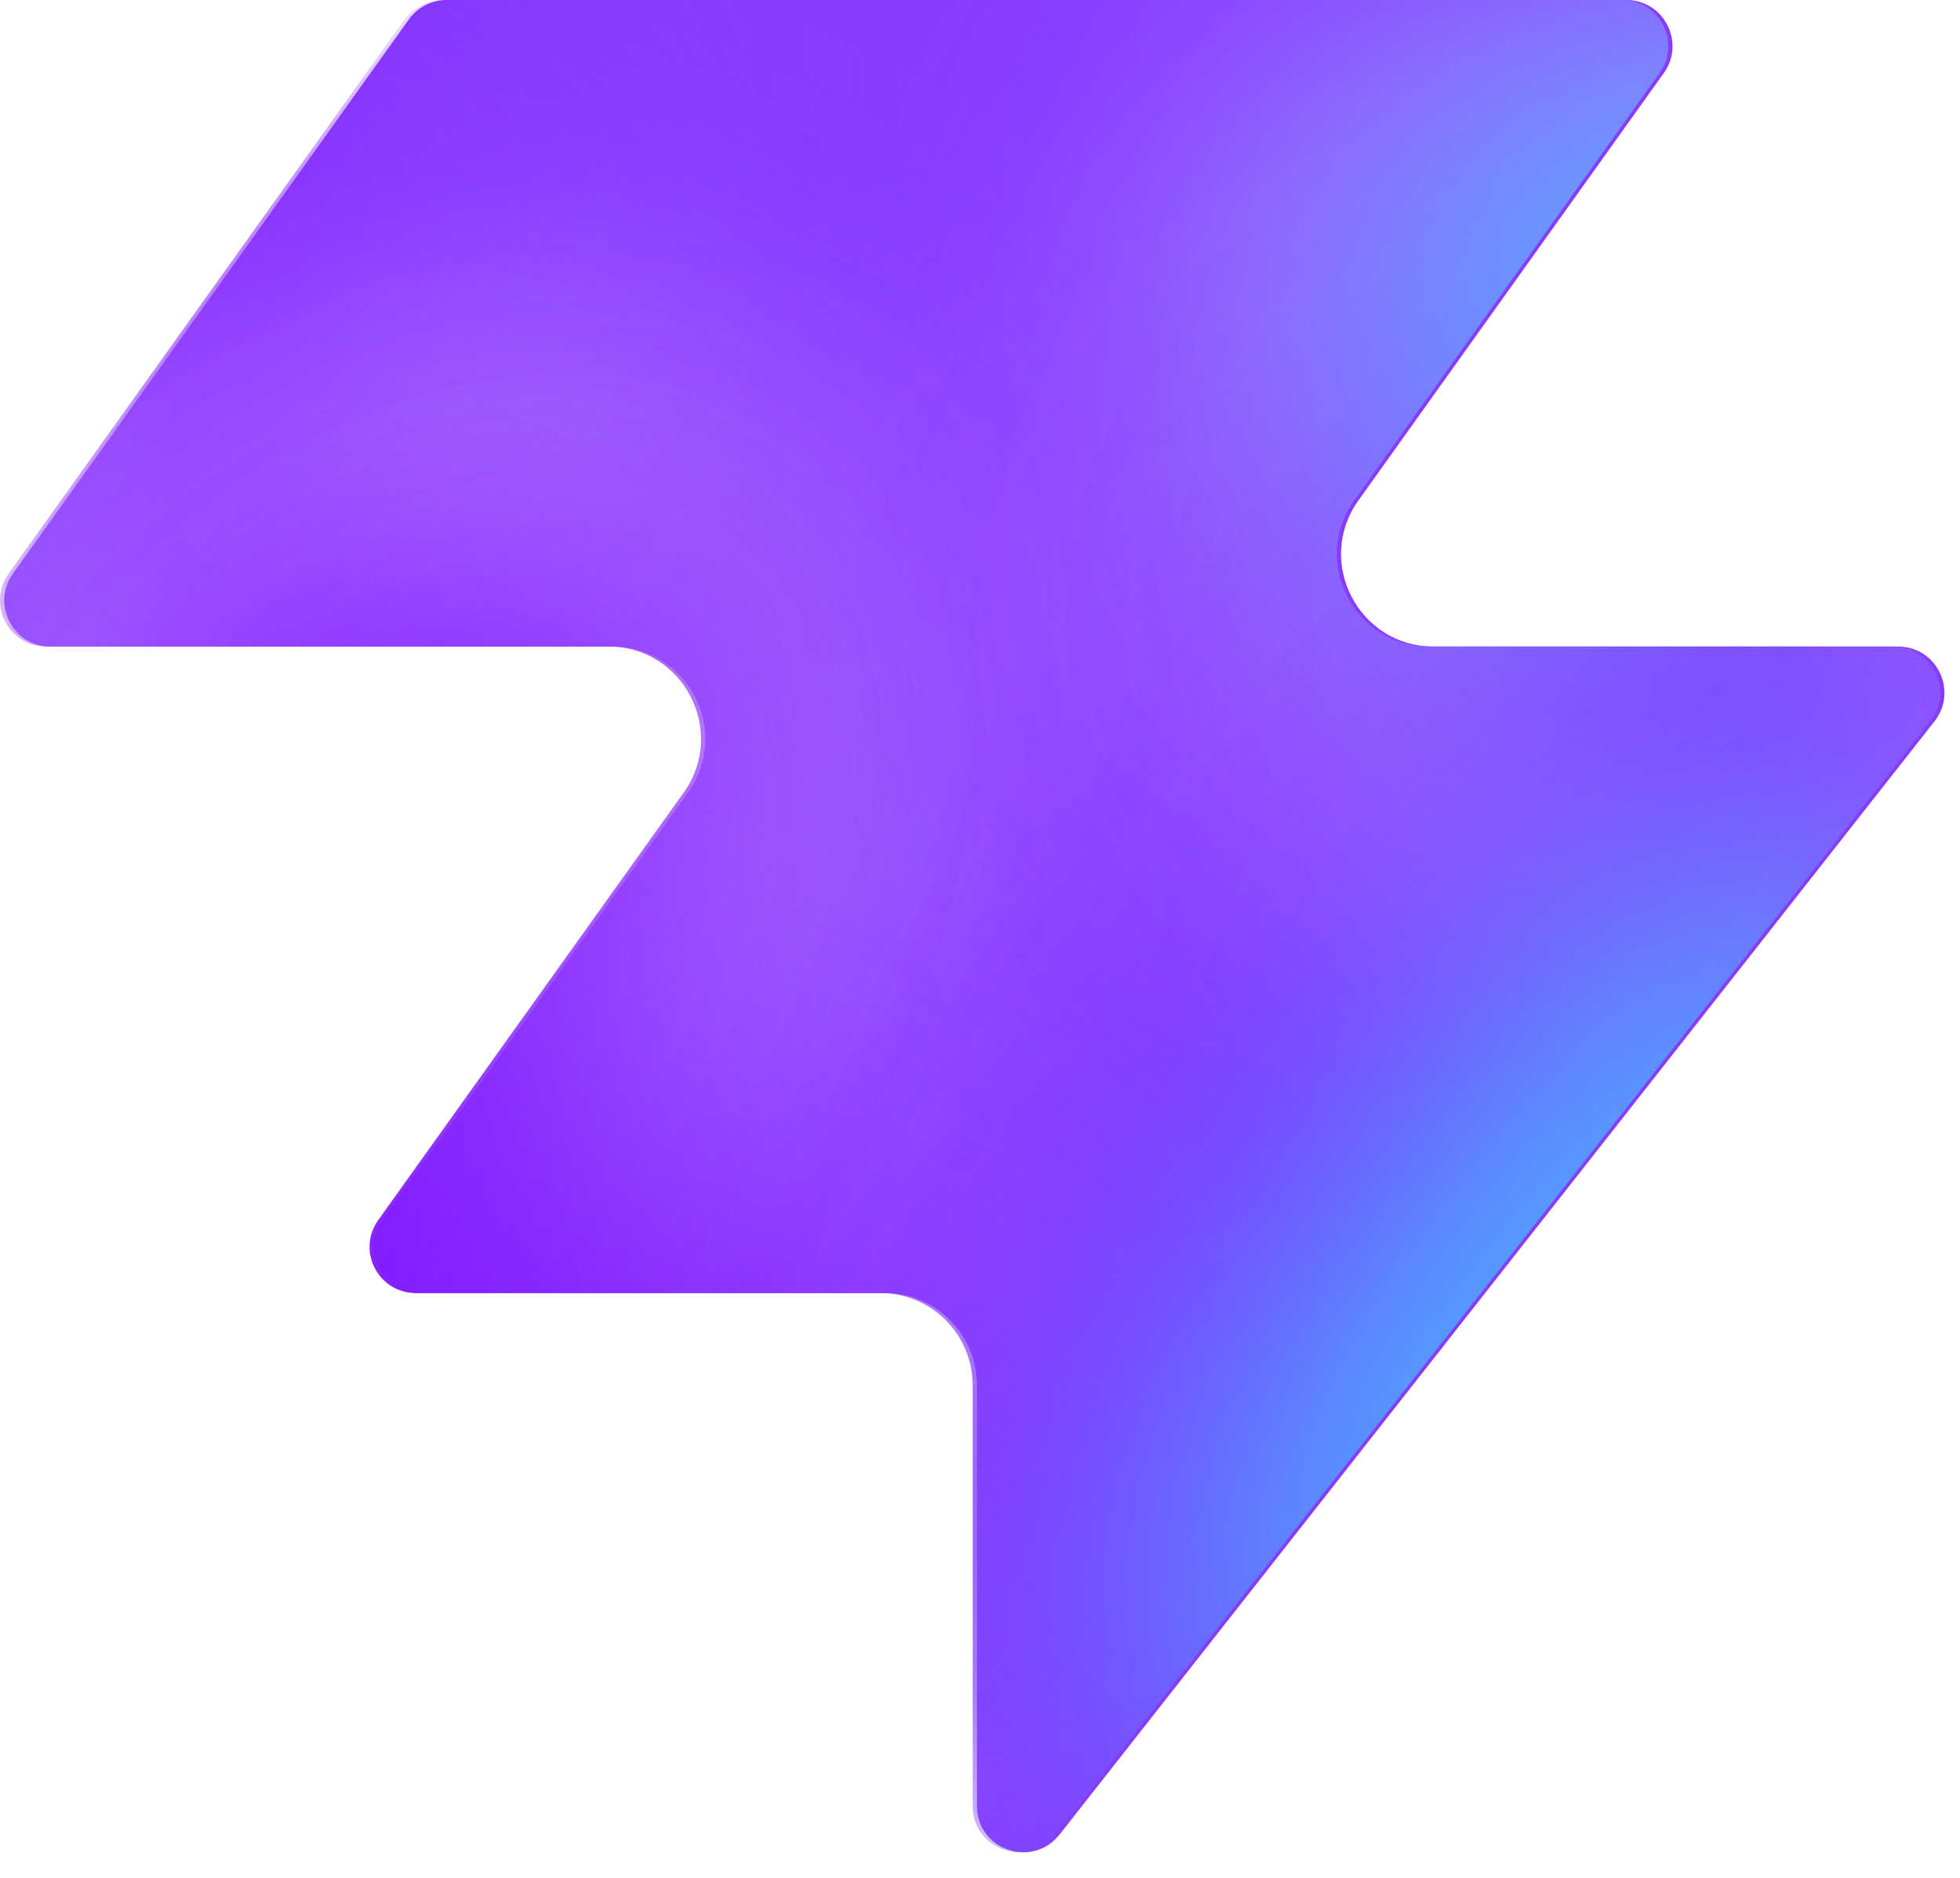
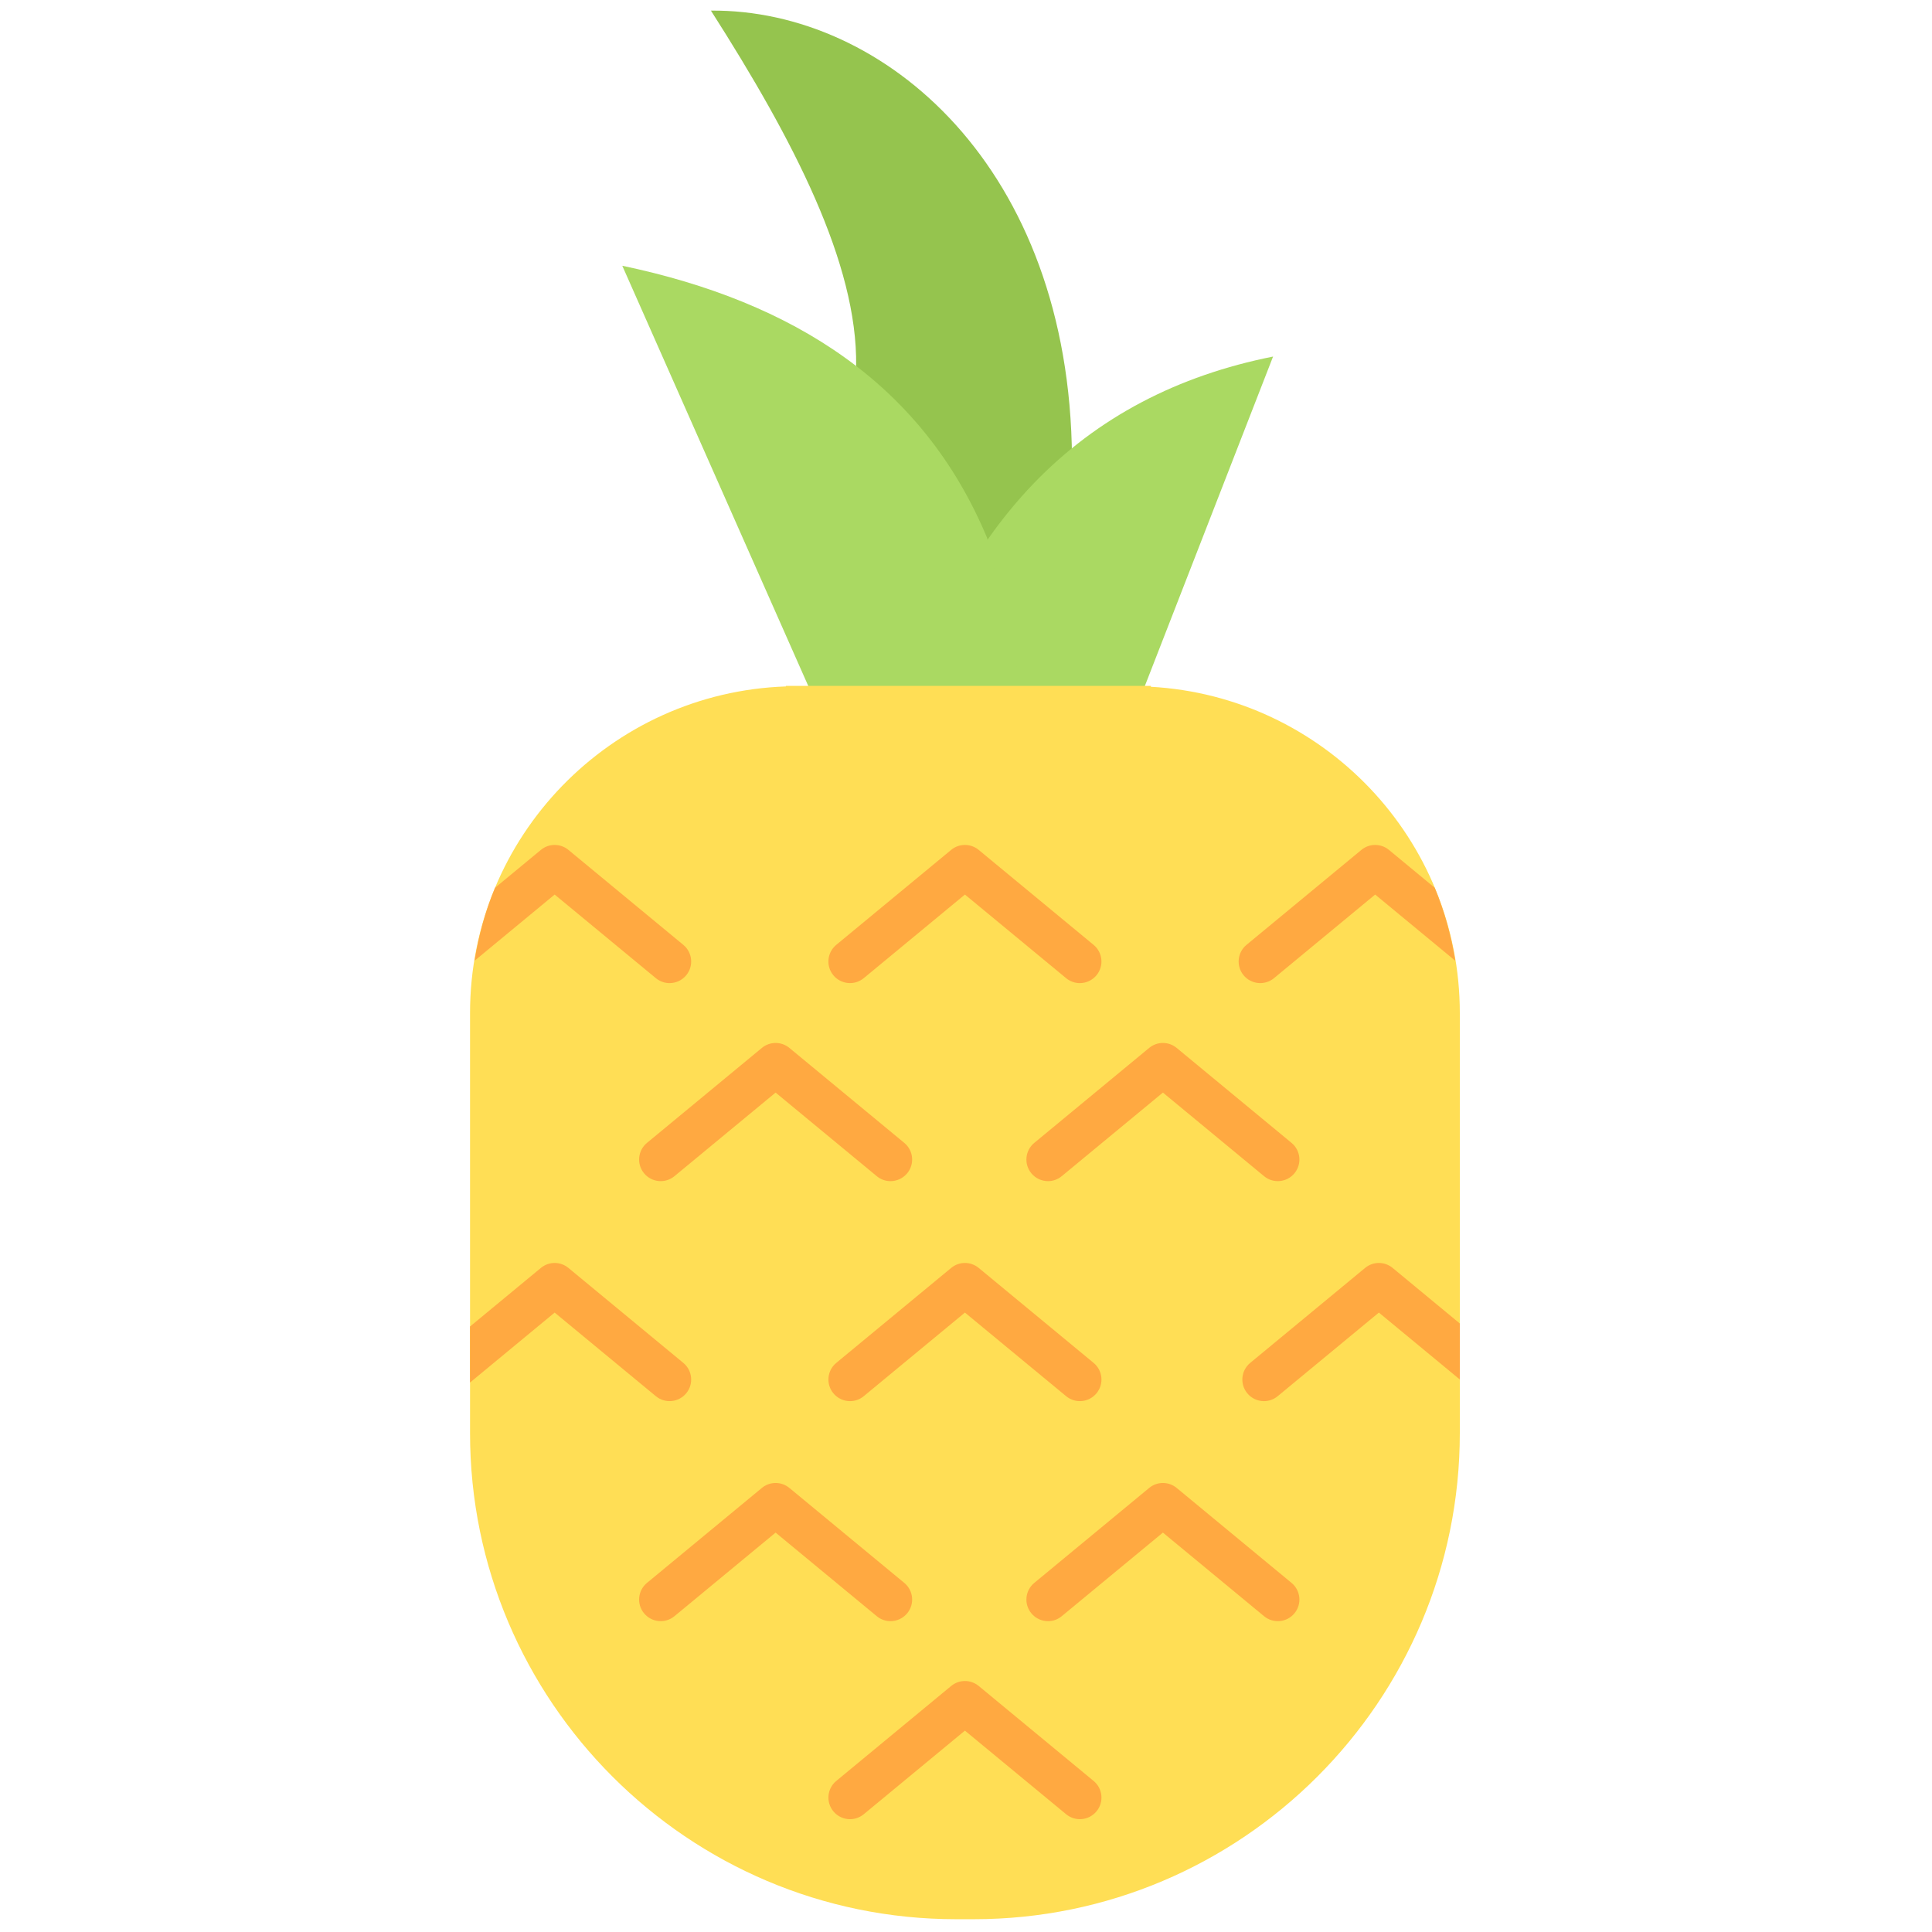
- <svg xmlns="http://www.w3.org/2000/svg" width="48" height="46" fill="none" viewBox="0 0 48 46">
-   <path fill="#863bff" d="M25.946 44.938c-.664.845-2.021.375-2.021-.698V33.937a2.26 2.26 0 0 0-2.262-2.262H10.287c-.92 0-1.456-1.04-.92-1.788l7.48-10.471c1.07-1.497 0-3.578-1.842-3.578H1.237c-.92 0-1.456-1.04-.92-1.788L10.013.474c.214-.297.556-.474.92-.474h28.894c.92 0 1.456 1.04.92 1.788l-7.48 10.471c-1.07 1.498 0 3.579 1.842 3.579h11.377c.943 0 1.473 1.088.89 1.83L25.947 44.94z" style="fill:#863bff;fill:color(display-p3 .525 .23 1);fill-opacity:1" />
-   <mask id="a" width="48" height="46" x="0" y="0" maskUnits="userSpaceOnUse" style="mask-type:alpha">
-     <path fill="#000" d="M25.842 44.938c-.664.844-2.021.375-2.021-.698V33.937a2.26 2.26 0 0 0-2.262-2.262H10.183c-.92 0-1.456-1.04-.92-1.788l7.48-10.471c1.07-1.498 0-3.579-1.842-3.579H1.133c-.92 0-1.456-1.04-.92-1.787L9.91.473c.214-.297.556-.474.92-.474h28.894c.92 0 1.456 1.04.92 1.788l-7.48 10.471c-1.07 1.498 0 3.578 1.842 3.578h11.377c.943 0 1.473 1.088.89 1.832L25.843 44.94z" style="fill:#000;fill-opacity:1" />
-   </mask>
-   <g mask="url(#a)">
-     <g filter="url(#b)">
-       <ellipse cx="5.508" cy="14.704" fill="#ede6ff" rx="5.508" ry="14.704" style="fill:#ede6ff;fill:color(display-p3 .927 .903 1);fill-opacity:1" transform="matrix(.00324 1 1 -.00324 -4.47 31.516)" />
-     </g>
-     <g filter="url(#c)">
-       <ellipse cx="10.399" cy="29.851" fill="#ede6ff" rx="10.399" ry="29.851" style="fill:#ede6ff;fill:color(display-p3 .927 .903 1);fill-opacity:1" transform="matrix(.00324 1 1 -.00324 -39.328 7.883)" />
-     </g>
-     <g filter="url(#d)">
-       <ellipse cx="5.508" cy="30.487" fill="#7e14ff" rx="5.508" ry="30.487" style="fill:#7e14ff;fill:color(display-p3 .492 .077 1);fill-opacity:1" transform="rotate(89.814 -25.913 -14.639)scale(1 -1)" />
-     </g>
-     <g filter="url(#e)">
-       <ellipse cx="5.508" cy="30.599" fill="#7e14ff" rx="5.508" ry="30.599" style="fill:#7e14ff;fill:color(display-p3 .492 .077 1);fill-opacity:1" transform="rotate(89.814 -32.644 -3.334)scale(1 -1)" />
-     </g>
-     <g filter="url(#f)">
-       <ellipse cx="5.508" cy="30.599" fill="#7e14ff" rx="5.508" ry="30.599" style="fill:#7e14ff;fill:color(display-p3 .492 .077 1);fill-opacity:1" transform="matrix(.00324 1 1 -.00324 -34.34 30.47)" />
-     </g>
-     <g filter="url(#g)">
-       <ellipse cx="14.072" cy="22.078" fill="#ede6ff" rx="14.072" ry="22.078" style="fill:#ede6ff;fill:color(display-p3 .927 .903 1);fill-opacity:1" transform="rotate(93.35 24.506 48.493)scale(-1 1)" />
-     </g>
-     <g filter="url(#h)">
-       <ellipse cx="3.47" cy="21.501" fill="#7e14ff" rx="3.47" ry="21.501" style="fill:#7e14ff;fill:color(display-p3 .492 .077 1);fill-opacity:1" transform="rotate(89.009 28.708 47.59)scale(-1 1)" />
-     </g>
-     <g filter="url(#i)">
-       <ellipse cx="3.47" cy="21.501" fill="#7e14ff" rx="3.47" ry="21.501" style="fill:#7e14ff;fill:color(display-p3 .492 .077 1);fill-opacity:1" transform="rotate(89.009 28.708 47.59)scale(-1 1)" />
-     </g>
-     <g filter="url(#j)">
-       <ellipse cx=".387" cy="8.972" fill="#7e14ff" rx="4.407" ry="29.108" style="fill:#7e14ff;fill:color(display-p3 .492 .077 1);fill-opacity:1" transform="rotate(39.51 .387 8.972)" />
-     </g>
-     <g filter="url(#k)">
-       <ellipse cx="47.523" cy="-6.092" fill="#7e14ff" rx="4.407" ry="29.108" style="fill:#7e14ff;fill:color(display-p3 .492 .077 1);fill-opacity:1" transform="rotate(37.892 47.523 -6.092)" />
-     </g>
-     <g filter="url(#l)">
-       <ellipse cx="41.412" cy="6.333" fill="#47bfff" rx="5.971" ry="9.665" style="fill:#47bfff;fill:color(display-p3 .28 .748 1);fill-opacity:1" transform="rotate(37.892 41.412 6.333)" />
-     </g>
-     <g filter="url(#m)">
-       <ellipse cx="-1.879" cy="38.332" fill="#7e14ff" rx="4.407" ry="29.108" style="fill:#7e14ff;fill:color(display-p3 .492 .077 1);fill-opacity:1" transform="rotate(37.892 -1.88 38.332)" />
-     </g>
-     <g filter="url(#n)">
-       <ellipse cx="-1.879" cy="38.332" fill="#7e14ff" rx="4.407" ry="29.108" style="fill:#7e14ff;fill:color(display-p3 .492 .077 1);fill-opacity:1" transform="rotate(37.892 -1.88 38.332)" />
-     </g>
-     <g filter="url(#o)">
-       <ellipse cx="35.651" cy="29.907" fill="#7e14ff" rx="4.407" ry="29.108" style="fill:#7e14ff;fill:color(display-p3 .492 .077 1);fill-opacity:1" transform="rotate(37.892 35.651 29.907)" />
-     </g>
-     <g filter="url(#p)">
-       <ellipse cx="38.418" cy="32.4" fill="#47bfff" rx="5.971" ry="15.297" style="fill:#47bfff;fill:color(display-p3 .28 .748 1);fill-opacity:1" transform="rotate(37.892 38.418 32.4)" />
-     </g>
+ <svg xmlns="http://www.w3.org/2000/svg" version="1.1" width="256" height="256" viewBox="0 0 256 256" xml:space="preserve">
+   <g style="stroke: none; stroke-width: 0; stroke-dasharray: none; stroke-linecap: butt; stroke-linejoin: miter; stroke-miterlimit: 10; fill: none; fill-rule: nonzero; opacity: 1;" transform="translate(1.406593 1.406593) scale(2.81 2.81)">
+     <path d="M 39.871 16.76 C 39.939 11.936 36.928 6.113 33.023 0 c 8.181 -0.069 16.928 7.395 17.026 21.104 l -6.117 6.015 L 39.871 16.76 z" style="stroke: none; stroke-width: 1; stroke-dasharray: none; stroke-linecap: butt; stroke-linejoin: miter; stroke-miterlimit: 10; fill: rgb(149,196,78); fill-rule: nonzero; opacity: 1;" transform=" matrix(1 0 0 1 0 0) " stroke-linecap="round" />
+     <path d="M 52.904 33.339 l 6.627 -17.026 c -8.967 1.786 -15.187 7.832 -17.995 19.167 L 52.904 33.339 z" style="stroke: none; stroke-width: 1; stroke-dasharray: none; stroke-linecap: butt; stroke-linejoin: miter; stroke-miterlimit: 10; fill: rgb(170,217,98); fill-rule: nonzero; opacity: 1;" transform=" matrix(1 0 0 1 0 0) " stroke-linecap="round" />
+     <path d="M 37.611 31.841 l -8.768 -19.81 c 8.076 1.694 14.174 5.573 17.206 12.84 l 1.852 8.06 l -9.673 0.408 L 37.611 31.841 z" style="stroke: none; stroke-width: 1; stroke-dasharray: none; stroke-linecap: butt; stroke-linejoin: miter; stroke-miterlimit: 10; fill: rgb(170,217,98); fill-rule: nonzero; opacity: 1;" transform=" matrix(1 0 0 1 0 0) " stroke-linecap="round" />
+     <path d="M 53.765 31.884 c 0.002 -0.014 0.005 -0.029 0.007 -0.043 h -2.055 h -5.667 h -2.031 h -5.435 h -2.03 c 0.001 0.009 0.003 0.018 0.004 0.027 c -8.258 0.286 -14.894 7.076 -14.894 15.403 v 19.808 C 21.663 79.718 31.946 90 44.585 90 h 0.83 c 12.639 0 22.922 -10.282 22.922 -22.921 V 47.271 C 68.337 39.053 61.873 32.334 53.765 31.884 z" style="stroke: none; stroke-width: 1; stroke-dasharray: none; stroke-linecap: butt; stroke-linejoin: miter; stroke-miterlimit: 10; fill: rgb(255,222,85); fill-rule: nonzero; opacity: 1;" transform=" matrix(1 0 0 1 0 0) " stroke-linecap="round" />
+     <path d="M 50.418 45.858 c -0.228 0 -0.457 -0.077 -0.647 -0.234 L 45 41.682 l -4.77 3.942 c -0.433 0.358 -1.075 0.297 -1.434 -0.136 c -0.358 -0.433 -0.297 -1.075 0.136 -1.433 l 5.419 -4.479 c 0.377 -0.311 0.921 -0.311 1.298 0 l 5.419 4.479 c 0.434 0.358 0.495 1 0.136 1.433 C 51.002 45.732 50.711 45.858 50.418 45.858 z" style="stroke: none; stroke-width: 1; stroke-dasharray: none; stroke-linecap: butt; stroke-linejoin: miter; stroke-miterlimit: 10; fill: rgb(255,169,65); fill-rule: nonzero; opacity: 1;" transform=" matrix(1 0 0 1 0 0) " stroke-linecap="round" />
+     <path d="M 48.919 55.196 c -0.293 0 -0.585 -0.126 -0.786 -0.37 c -0.359 -0.433 -0.297 -1.075 0.136 -1.433 l 5.419 -4.479 c 0.376 -0.312 0.921 -0.312 1.297 0 l 5.418 4.479 c 0.434 0.358 0.495 1 0.136 1.433 c -0.357 0.433 -1.001 0.495 -1.433 0.136 l -4.77 -3.942 l -4.771 3.942 C 49.377 55.119 49.147 55.196 48.919 55.196 z" style="stroke: none; stroke-width: 1; stroke-dasharray: none; stroke-linecap: butt; stroke-linejoin: miter; stroke-miterlimit: 10; fill: rgb(255,169,65); fill-rule: nonzero; opacity: 1;" transform=" matrix(1 0 0 1 0 0) " stroke-linecap="round" />
+     <path d="M 41.491 55.196 c -0.229 0 -0.458 -0.077 -0.648 -0.234 l -4.77 -3.942 l -4.77 3.942 c -0.434 0.359 -1.075 0.297 -1.433 -0.136 c -0.358 -0.433 -0.298 -1.075 0.136 -1.433 l 5.419 -4.479 c 0.377 -0.312 0.921 -0.312 1.298 0 l 5.419 4.479 c 0.434 0.358 0.494 1 0.136 1.433 C 42.075 55.069 41.784 55.196 41.491 55.196 z" style="stroke: none; stroke-width: 1; stroke-dasharray: none; stroke-linecap: butt; stroke-linejoin: miter; stroke-miterlimit: 10; fill: rgb(255,169,65); fill-rule: nonzero; opacity: 1;" transform=" matrix(1 0 0 1 0 0) " stroke-linecap="round" />
+     <path d="M 39.582 65.57 c -0.293 0 -0.584 -0.126 -0.785 -0.37 c -0.358 -0.433 -0.298 -1.075 0.136 -1.433 l 5.419 -4.479 c 0.377 -0.312 0.921 -0.312 1.298 0 l 5.419 4.479 c 0.434 0.358 0.495 1 0.136 1.433 c -0.358 0.433 -0.998 0.495 -1.433 0.136 L 45 61.394 l -4.77 3.942 C 40.04 65.494 39.81 65.57 39.582 65.57 z" style="stroke: none; stroke-width: 1; stroke-dasharray: none; stroke-linecap: butt; stroke-linejoin: miter; stroke-miterlimit: 10; fill: rgb(255,169,65); fill-rule: nonzero; opacity: 1;" transform=" matrix(1 0 0 1 0 0) " stroke-linecap="round" />
+     <path d="M 48.919 75.945 c -0.293 0 -0.585 -0.126 -0.786 -0.37 c -0.359 -0.433 -0.297 -1.075 0.136 -1.433 l 5.419 -4.479 c 0.376 -0.312 0.921 -0.312 1.297 0 l 5.418 4.479 c 0.434 0.358 0.495 1 0.136 1.433 c -0.357 0.433 -1.001 0.495 -1.433 0.136 l -4.77 -3.942 l -4.771 3.942 C 49.377 75.869 49.147 75.945 48.919 75.945 z" style="stroke: none; stroke-width: 1; stroke-dasharray: none; stroke-linecap: butt; stroke-linejoin: miter; stroke-miterlimit: 10; fill: rgb(255,169,65); fill-rule: nonzero; opacity: 1;" transform=" matrix(1 0 0 1 0 0) " stroke-linecap="round" />
+     <path d="M 41.491 75.945 c -0.229 0 -0.458 -0.077 -0.648 -0.234 l -4.77 -3.942 l -4.77 3.942 c -0.434 0.358 -1.075 0.297 -1.433 -0.136 c -0.358 -0.433 -0.298 -1.075 0.136 -1.433 l 5.419 -4.479 c 0.377 -0.312 0.921 -0.312 1.298 0 l 5.419 4.479 c 0.434 0.358 0.494 1 0.136 1.433 C 42.075 75.819 41.784 75.945 41.491 75.945 z" style="stroke: none; stroke-width: 1; stroke-dasharray: none; stroke-linecap: butt; stroke-linejoin: miter; stroke-miterlimit: 10; fill: rgb(255,169,65); fill-rule: nonzero; opacity: 1;" transform=" matrix(1 0 0 1 0 0) " stroke-linecap="round" />
+     <path d="M 39.582 85.283 c -0.293 0 -0.584 -0.126 -0.785 -0.37 c -0.358 -0.433 -0.298 -1.075 0.136 -1.433 l 5.419 -4.479 c 0.377 -0.312 0.921 -0.312 1.298 0 l 5.419 4.479 c 0.434 0.358 0.495 1 0.136 1.433 c -0.358 0.433 -0.998 0.495 -1.433 0.136 L 45 81.107 l -4.77 3.942 C 40.04 85.206 39.81 85.283 39.582 85.283 z" style="stroke: none; stroke-width: 1; stroke-dasharray: none; stroke-linecap: butt; stroke-linejoin: miter; stroke-miterlimit: 10; fill: rgb(255,169,65); fill-rule: nonzero; opacity: 1;" transform=" matrix(1 0 0 1 0 0) " stroke-linecap="round" />
+     <path d="M 68.337 61.908 l -3.169 -2.62 c -0.376 -0.312 -0.921 -0.312 -1.297 0 l -5.419 4.479 c -0.434 0.358 -0.495 1 -0.136 1.433 c 0.201 0.244 0.492 0.37 0.786 0.37 c 0.228 0 0.457 -0.077 0.647 -0.234 l 4.771 -3.942 l 3.817 3.155 V 61.908 z" style="stroke: none; stroke-width: 1; stroke-dasharray: none; stroke-linecap: butt; stroke-linejoin: miter; stroke-miterlimit: 10; fill: rgb(255,169,65); fill-rule: nonzero; opacity: 1;" transform=" matrix(1 0 0 1 0 0) " stroke-linecap="round" />
+     <path d="M 68.122 44.803 c -0.194 -1.199 -0.515 -2.354 -0.97 -3.443 l -2.158 -1.784 c -0.377 -0.311 -0.921 -0.311 -1.298 0 l -5.419 4.479 c -0.434 0.358 -0.494 1 -0.136 1.433 c 0.359 0.434 1.001 0.494 1.434 0.136 l 4.77 -3.942 L 68.122 44.803 z" style="stroke: none; stroke-width: 1; stroke-dasharray: none; stroke-linecap: butt; stroke-linejoin: miter; stroke-miterlimit: 10; fill: rgb(255,169,65); fill-rule: nonzero; opacity: 1;" transform=" matrix(1 0 0 1 0 0) " stroke-linecap="round" />
+     <path d="M 31.072 45.858 c 0.293 0 0.585 -0.126 0.786 -0.37 c 0.359 -0.433 0.297 -1.075 -0.136 -1.433 l -5.419 -4.479 c -0.377 -0.311 -0.921 -0.311 -1.298 0 l -2.163 1.788 c -0.453 1.087 -0.77 2.242 -0.963 3.438 l 3.775 -3.12 l 4.771 3.942 C 30.615 45.781 30.845 45.858 31.072 45.858 z" style="stroke: none; stroke-width: 1; stroke-dasharray: none; stroke-linecap: butt; stroke-linejoin: miter; stroke-miterlimit: 10; fill: rgb(255,169,65); fill-rule: nonzero; opacity: 1;" transform=" matrix(1 0 0 1 0 0) " stroke-linecap="round" />
+     <path d="M 21.663 64.693 l 3.991 -3.299 l 4.771 3.942 c 0.435 0.359 1.075 0.296 1.433 -0.136 c 0.359 -0.433 0.297 -1.075 -0.136 -1.433 l -5.419 -4.479 c -0.377 -0.312 -0.921 -0.312 -1.298 0 l -3.342 2.763 V 64.693 z" style="stroke: none; stroke-width: 1; stroke-dasharray: none; stroke-linecap: butt; stroke-linejoin: miter; stroke-miterlimit: 10; fill: rgb(255,169,65); fill-rule: nonzero; opacity: 1;" transform=" matrix(1 0 0 1 0 0) " stroke-linecap="round" />
  </g>
-   <defs>
-     <filter id="b" width="60.045" height="41.654" x="-19.77" y="16.149" color-interpolation-filters="sRGB" filterUnits="userSpaceOnUse">
-       <feFlood flood-opacity="0" result="BackgroundImageFix" />
-       <feBlend in="SourceGraphic" in2="BackgroundImageFix" result="shape" />
-       <feGaussianBlur result="effect1_foregroundBlur_2002_17158" stdDeviation="7.659" />
-     </filter>
-     <filter id="c" width="90.34" height="51.437" x="-54.613" y="-7.533" color-interpolation-filters="sRGB" filterUnits="userSpaceOnUse">
-       <feFlood flood-opacity="0" result="BackgroundImageFix" />
-       <feBlend in="SourceGraphic" in2="BackgroundImageFix" result="shape" />
-       <feGaussianBlur result="effect1_foregroundBlur_2002_17158" stdDeviation="7.659" />
-     </filter>
-     <filter id="d" width="79.355" height="29.4" x="-49.64" y="2.03" color-interpolation-filters="sRGB" filterUnits="userSpaceOnUse">
-       <feFlood flood-opacity="0" result="BackgroundImageFix" />
-       <feBlend in="SourceGraphic" in2="BackgroundImageFix" result="shape" />
-       <feGaussianBlur result="effect1_foregroundBlur_2002_17158" stdDeviation="4.596" />
-     </filter>
-     <filter id="e" width="79.579" height="29.4" x="-45.045" y="20.029" color-interpolation-filters="sRGB" filterUnits="userSpaceOnUse">
-       <feFlood flood-opacity="0" result="BackgroundImageFix" />
-       <feBlend in="SourceGraphic" in2="BackgroundImageFix" result="shape" />
-       <feGaussianBlur result="effect1_foregroundBlur_2002_17158" stdDeviation="4.596" />
-     </filter>
-     <filter id="f" width="79.579" height="29.4" x="-43.513" y="21.178" color-interpolation-filters="sRGB" filterUnits="userSpaceOnUse">
-       <feFlood flood-opacity="0" result="BackgroundImageFix" />
-       <feBlend in="SourceGraphic" in2="BackgroundImageFix" result="shape" />
-       <feGaussianBlur result="effect1_foregroundBlur_2002_17158" stdDeviation="4.596" />
-     </filter>
-     <filter id="g" width="74.749" height="58.852" x="15.756" y="-17.901" color-interpolation-filters="sRGB" filterUnits="userSpaceOnUse">
-       <feFlood flood-opacity="0" result="BackgroundImageFix" />
-       <feBlend in="SourceGraphic" in2="BackgroundImageFix" result="shape" />
-       <feGaussianBlur result="effect1_foregroundBlur_2002_17158" stdDeviation="7.659" />
-     </filter>
-     <filter id="h" width="61.377" height="25.362" x="23.548" y="2.284" color-interpolation-filters="sRGB" filterUnits="userSpaceOnUse">
-       <feFlood flood-opacity="0" result="BackgroundImageFix" />
-       <feBlend in="SourceGraphic" in2="BackgroundImageFix" result="shape" />
-       <feGaussianBlur result="effect1_foregroundBlur_2002_17158" stdDeviation="4.596" />
-     </filter>
-     <filter id="i" width="61.377" height="25.362" x="23.548" y="2.284" color-interpolation-filters="sRGB" filterUnits="userSpaceOnUse">
-       <feFlood flood-opacity="0" result="BackgroundImageFix" />
-       <feBlend in="SourceGraphic" in2="BackgroundImageFix" result="shape" />
-       <feGaussianBlur result="effect1_foregroundBlur_2002_17158" stdDeviation="4.596" />
-     </filter>
-     <filter id="j" width="56.045" height="63.649" x="-27.636" y="-22.853" color-interpolation-filters="sRGB" filterUnits="userSpaceOnUse">
-       <feFlood flood-opacity="0" result="BackgroundImageFix" />
-       <feBlend in="SourceGraphic" in2="BackgroundImageFix" result="shape" />
-       <feGaussianBlur result="effect1_foregroundBlur_2002_17158" stdDeviation="4.596" />
-     </filter>
-     <filter id="k" width="54.814" height="64.646" x="20.116" y="-38.415" color-interpolation-filters="sRGB" filterUnits="userSpaceOnUse">
-       <feFlood flood-opacity="0" result="BackgroundImageFix" />
-       <feBlend in="SourceGraphic" in2="BackgroundImageFix" result="shape" />
-       <feGaussianBlur result="effect1_foregroundBlur_2002_17158" stdDeviation="4.596" />
-     </filter>
-     <filter id="l" width="33.541" height="35.313" x="24.641" y="-11.323" color-interpolation-filters="sRGB" filterUnits="userSpaceOnUse">
-       <feFlood flood-opacity="0" result="BackgroundImageFix" />
-       <feBlend in="SourceGraphic" in2="BackgroundImageFix" result="shape" />
-       <feGaussianBlur result="effect1_foregroundBlur_2002_17158" stdDeviation="4.596" />
-     </filter>
-     <filter id="m" width="54.814" height="64.646" x="-29.286" y="6.009" color-interpolation-filters="sRGB" filterUnits="userSpaceOnUse">
-       <feFlood flood-opacity="0" result="BackgroundImageFix" />
-       <feBlend in="SourceGraphic" in2="BackgroundImageFix" result="shape" />
-       <feGaussianBlur result="effect1_foregroundBlur_2002_17158" stdDeviation="4.596" />
-     </filter>
-     <filter id="n" width="54.814" height="64.646" x="-29.286" y="6.009" color-interpolation-filters="sRGB" filterUnits="userSpaceOnUse">
-       <feFlood flood-opacity="0" result="BackgroundImageFix" />
-       <feBlend in="SourceGraphic" in2="BackgroundImageFix" result="shape" />
-       <feGaussianBlur result="effect1_foregroundBlur_2002_17158" stdDeviation="4.596" />
-     </filter>
-     <filter id="o" width="54.814" height="64.646" x="8.244" y="-2.416" color-interpolation-filters="sRGB" filterUnits="userSpaceOnUse">
-       <feFlood flood-opacity="0" result="BackgroundImageFix" />
-       <feBlend in="SourceGraphic" in2="BackgroundImageFix" result="shape" />
-       <feGaussianBlur result="effect1_foregroundBlur_2002_17158" stdDeviation="4.596" />
-     </filter>
-     <filter id="p" width="39.409" height="43.623" x="18.713" y="10.588" color-interpolation-filters="sRGB" filterUnits="userSpaceOnUse">
-       <feFlood flood-opacity="0" result="BackgroundImageFix" />
-       <feBlend in="SourceGraphic" in2="BackgroundImageFix" result="shape" />
-       <feGaussianBlur result="effect1_foregroundBlur_2002_17158" stdDeviation="4.596" />
-     </filter>
-   </defs>
</svg>
